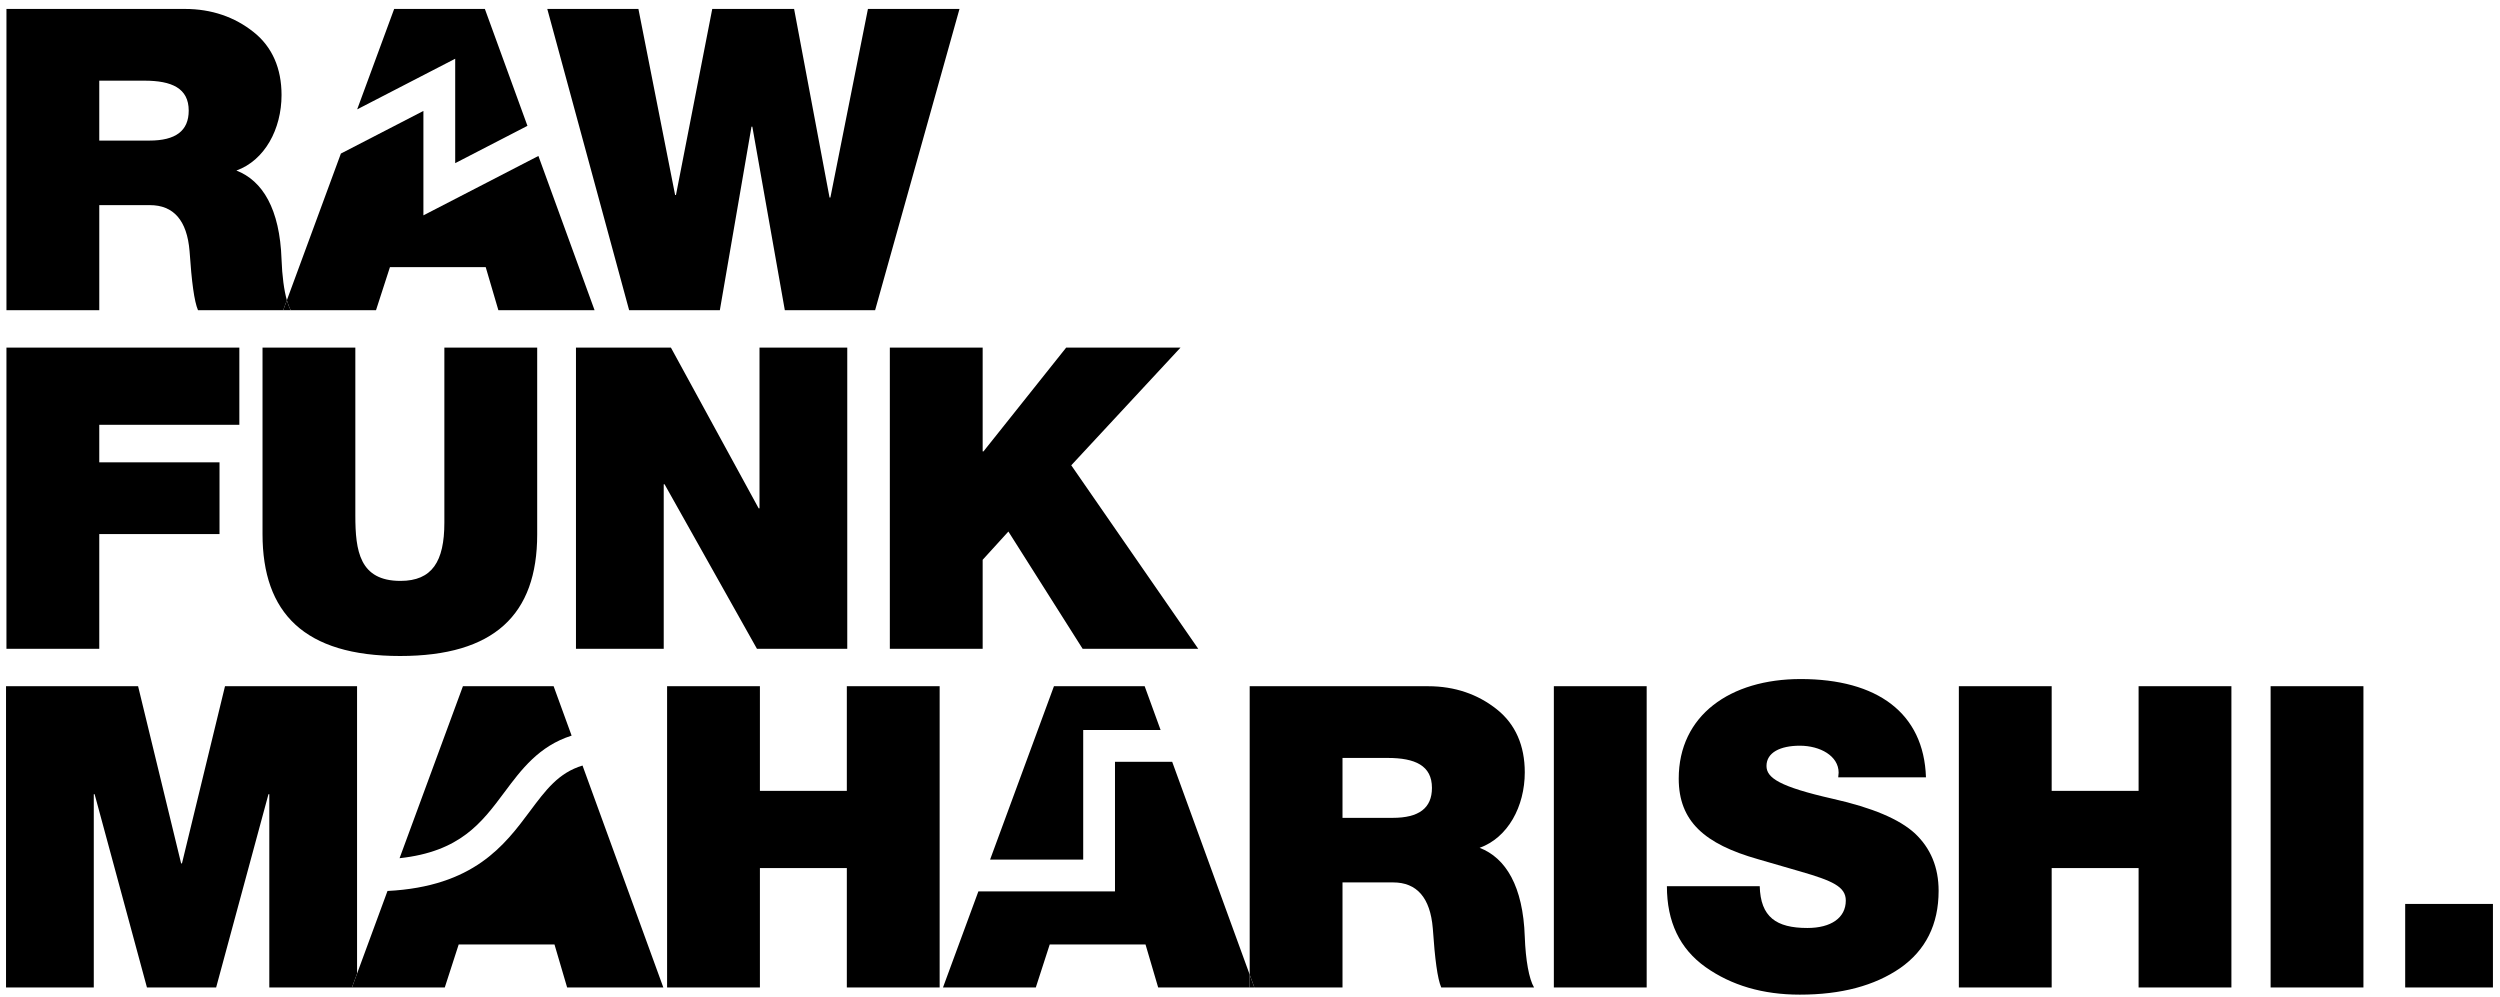
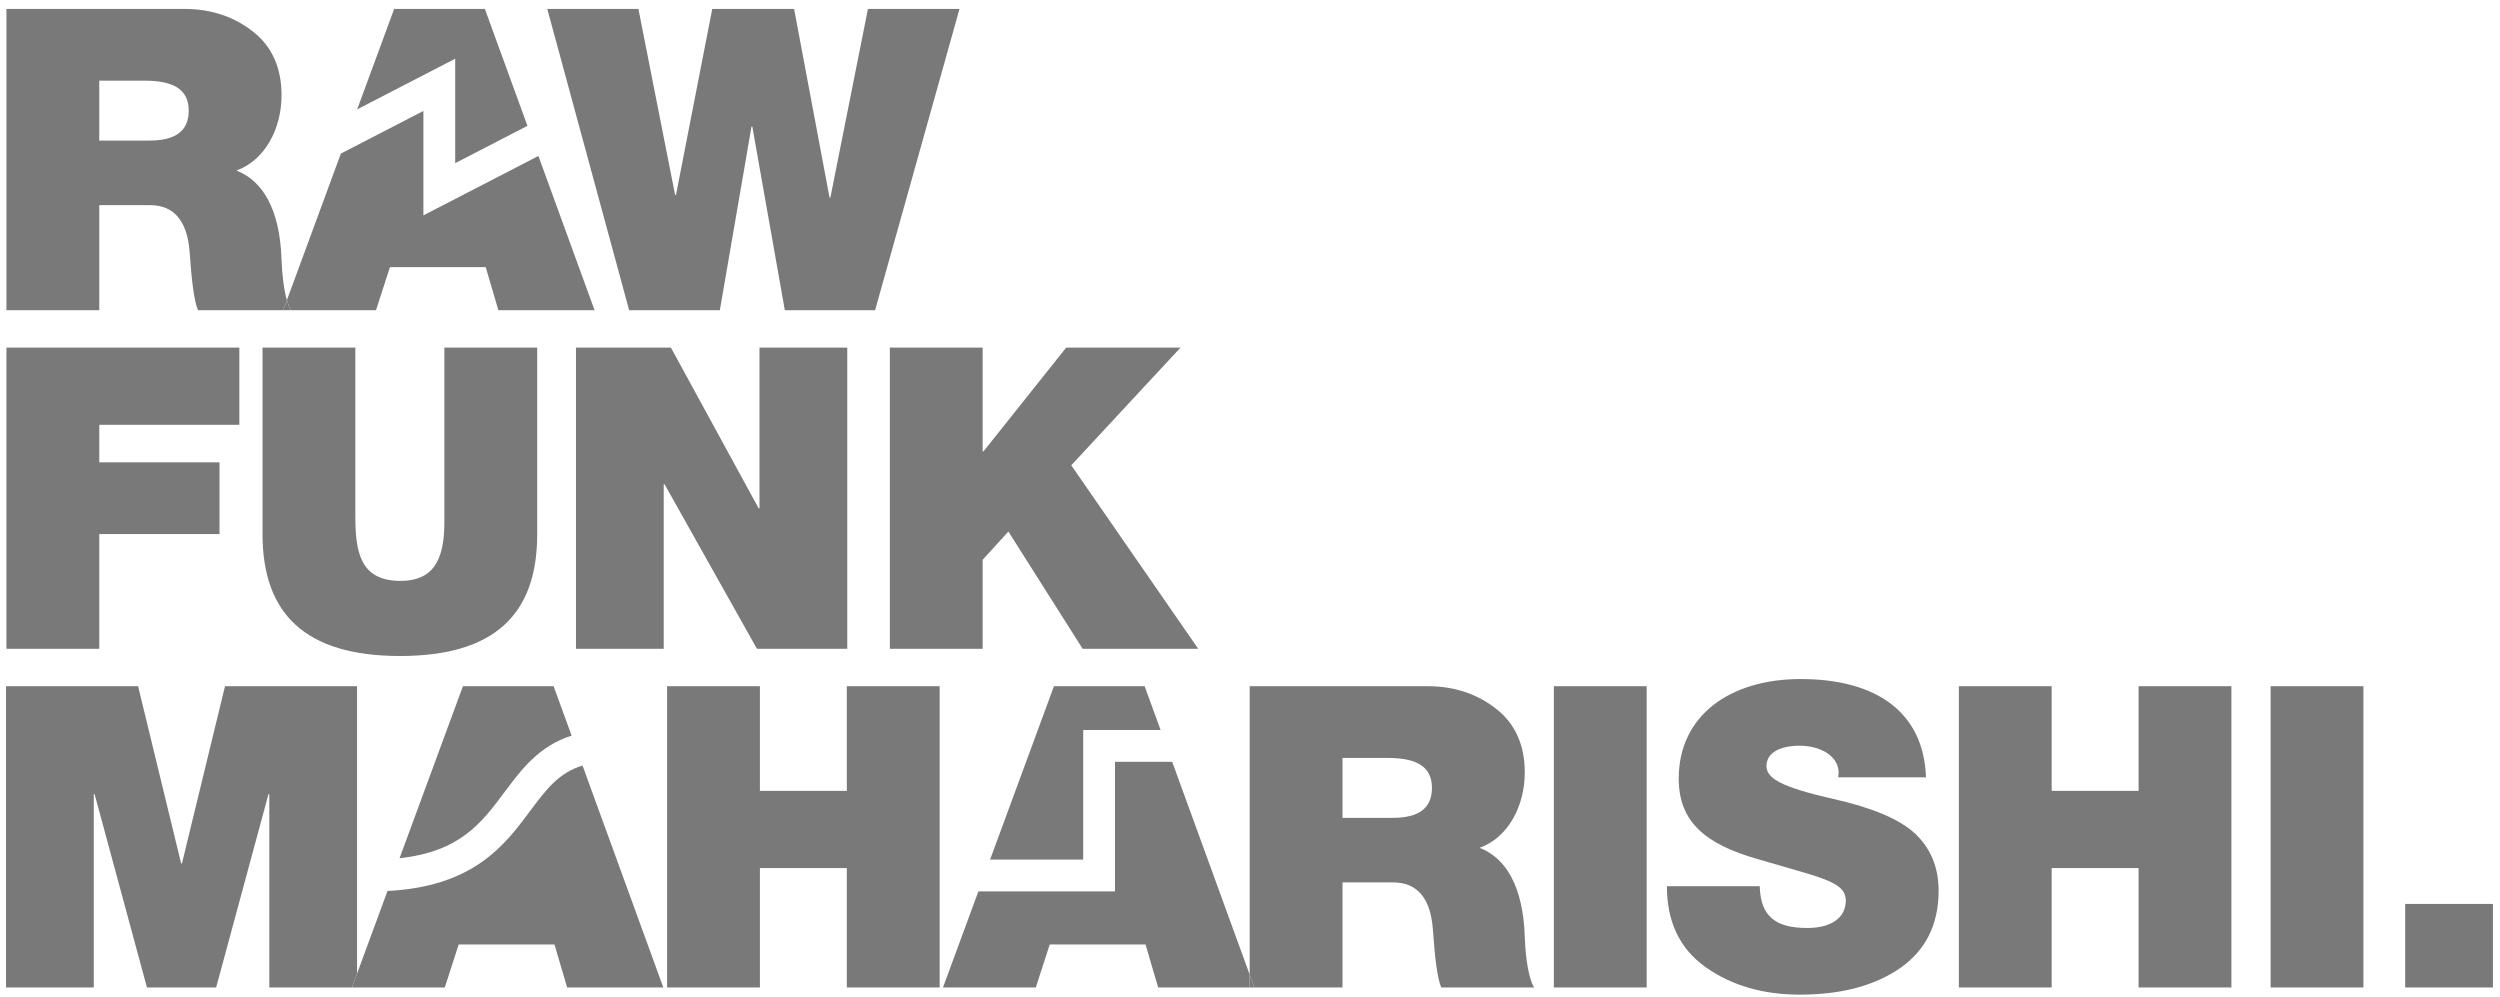
<svg xmlns="http://www.w3.org/2000/svg" viewBox="0 0 3925 1565">
+   <style>
+ 	path {
+ 		fill:rgb(121, 121, 121)
+ 	}
+ 	</style>
  <path d="M155.85 322.06h79.49c37.09 0 58.29 23.85 62.27 72.2 3.31 48.36 7.29 78.83 13.25 92.74h133.76l5.77-15.67c-4.46-15.63-7.43-37.99-8.37-63.82-2.65-79.49-29.81-123.87-70.88-139.77 44.38-15.9 70.88-64.92 70.88-118.57 0-41.73-14.57-75.52-43.72-98.7-29.81-23.85-66.24-36.43-107.97-36.43H10.13V487h145.73V322.06zm0-195.41h70.88c43.06 0 69.55 11.92 69.55 47.03 0 31.79-20.54 47.03-61.61 47.03h-78.83v-94.06zM714.66 256.16l113.42-58.59-66.84-183.53H618.83l-58.08 157.67 153.91-79.5z" />
  <path d="M590.34 487l21.86-67.57h150.37L782.44 487h151.03l-88.18-242.15-180.54 93.26V174.17l-129.56 66.92-84.81 230.24c1.83 6.42 3.89 11.81 6.2 15.67h133.76z" />
  <path d="M456.59 487c-2.31-3.86-4.37-9.25-6.2-15.67L444.61 487h11.98zM1130.16 487l49.68-288.15h1.32L1232.17 487h141.75L1506.4 14.04h-143.74l-58.95 296.1h-1.33l-55.64-296.1h-128.51l-56.96 292.12h-1.33l-57.63-292.12H859.23L987.74 487zM155.85 838.49h188.79V725.88H155.85v-58.96h219.92V545.7H10.12v472.96h145.73zM412.16 545.7v292.78c0 123.87 65.58 191.44 215.95 191.44 147.72 0 215.28-64.92 215.28-190.77V545.7H697.65v274.9c0 60.94-19.21 91.41-68.89 91.41-64.25 0-70.88-47.03-70.88-102.68V545.7H412.16zM1330.2 1018.66V545.7h-137.78v252.38h-1.33L1053.31 545.7H904.27v472.96h137.78V760.32h1.32l145.07 258.34zM1397.04 545.7v472.96h145.74V878.89l40.4-44.38 116.59 184.15h181.49l-199.38-288.14 171.56-184.82h-179.51L1544.1 708.66h-1.32V545.7zM560.58 1077.36H353.25l-67.57 278.21h-1.32l-67.56-278.21H9.46v472.96h137.78v-303.38h1.33l82.14 303.38h108.63l82.14-303.38h1.32v303.38h129.77l8.01-21.76zM791.76 1244.07c26.78-35.93 54.28-72.75 105.67-89.15l-28.24-77.55H726.78l-99.46 270.01c95.05-10.28 128.9-55.63 164.44-103.31z" />
  <path d="M831.78 1273.9c-39.46 52.93-88.1 118.06-223.41 124.93l-47.79 129.73v21.77H698.3l21.86-67.57h150.37l19.87 67.57h151.03l-126.88-348.44c-37.53 11.35-57.54 38.16-82.77 72.01zM552.57 1550.32h8.01v-21.76zM1329.52 1241.64h-136.46v-164.28h-145.73v472.96h145.73v-187.46h136.46v187.46h145.73v-472.96h-145.73zM1840.32 1195.99h-89.79v203.47h-214.47l-55.57 150.86h145.73l21.86-67.56h150.36l19.88 67.56h143.69v-20.15z" />
  <path d="M1700.63 1146.08h121.51l-25.02-68.72H1654.7l-100.26 272.19h146.19zM2323.02 1331.07c44.38-15.9 70.88-64.92 70.88-118.57 0-41.73-14.57-75.51-43.72-98.7-29.81-23.85-66.24-36.43-107.97-36.43h-280.2v452.81l7.34 20.15h138.39v-164.94h79.49c37.09 0 58.29 23.85 62.27 72.2 3.31 48.36 7.29 78.83 13.25 92.74h145.73c-7.95-13.25-13.25-43.06-14.58-79.49-2.65-79.49-29.81-123.88-70.88-139.77zm-136.46-47.04h-78.83v-94.06h70.88c43.06 0 69.55 11.92 69.55 47.03.01 31.8-20.53 47.03-61.6 47.03z" />
  <path d="M1962.01 1550.32h7.33l-7.33-20.15zM2439.55 1077.36h145.73v472.96h-145.73zM2878.05 1254.23c-84.79-19.21-104.66-33.12-104.66-51.67 0-21.2 21.85-31.8 52.32-31.8 31.8 0 60.95 15.9 60.95 42.39l-.66 7.29h137.77c-3.31-101.35-76.84-154.34-196.74-154.34-110.62 0-191.43 56.97-191.43 156.33 0 66.9 40.41 102.67 124.53 126.52l66.23 19.21c50.35 14.57 71.54 23.85 71.54 45.71 0 27.16-23.18 43.06-60.28 43.06-49.01 0-73.53-17.23-74.85-65.58h-145.73c0 55.64 19.87 98.03 60.94 127.18 40.41 28.48 89.42 43.06 147.71 43.06 64.92 0 117.25-13.91 157.65-41.73 39.75-27.82 60.29-68.23 60.29-121.22 0-37.1-12.59-66.91-37.1-90.09-24.49-22.53-66.88-40.41-128.48-54.32zM3357.59 1241.64h-136.46v-164.28H3075.4v472.96h145.73v-187.46h136.46v187.46h145.72v-472.96h-145.72zM3564.86 1077.36h145.73v472.96h-145.73zM3776.14 1419.16h137.78v131.16h-137.78z" />
</svg>
